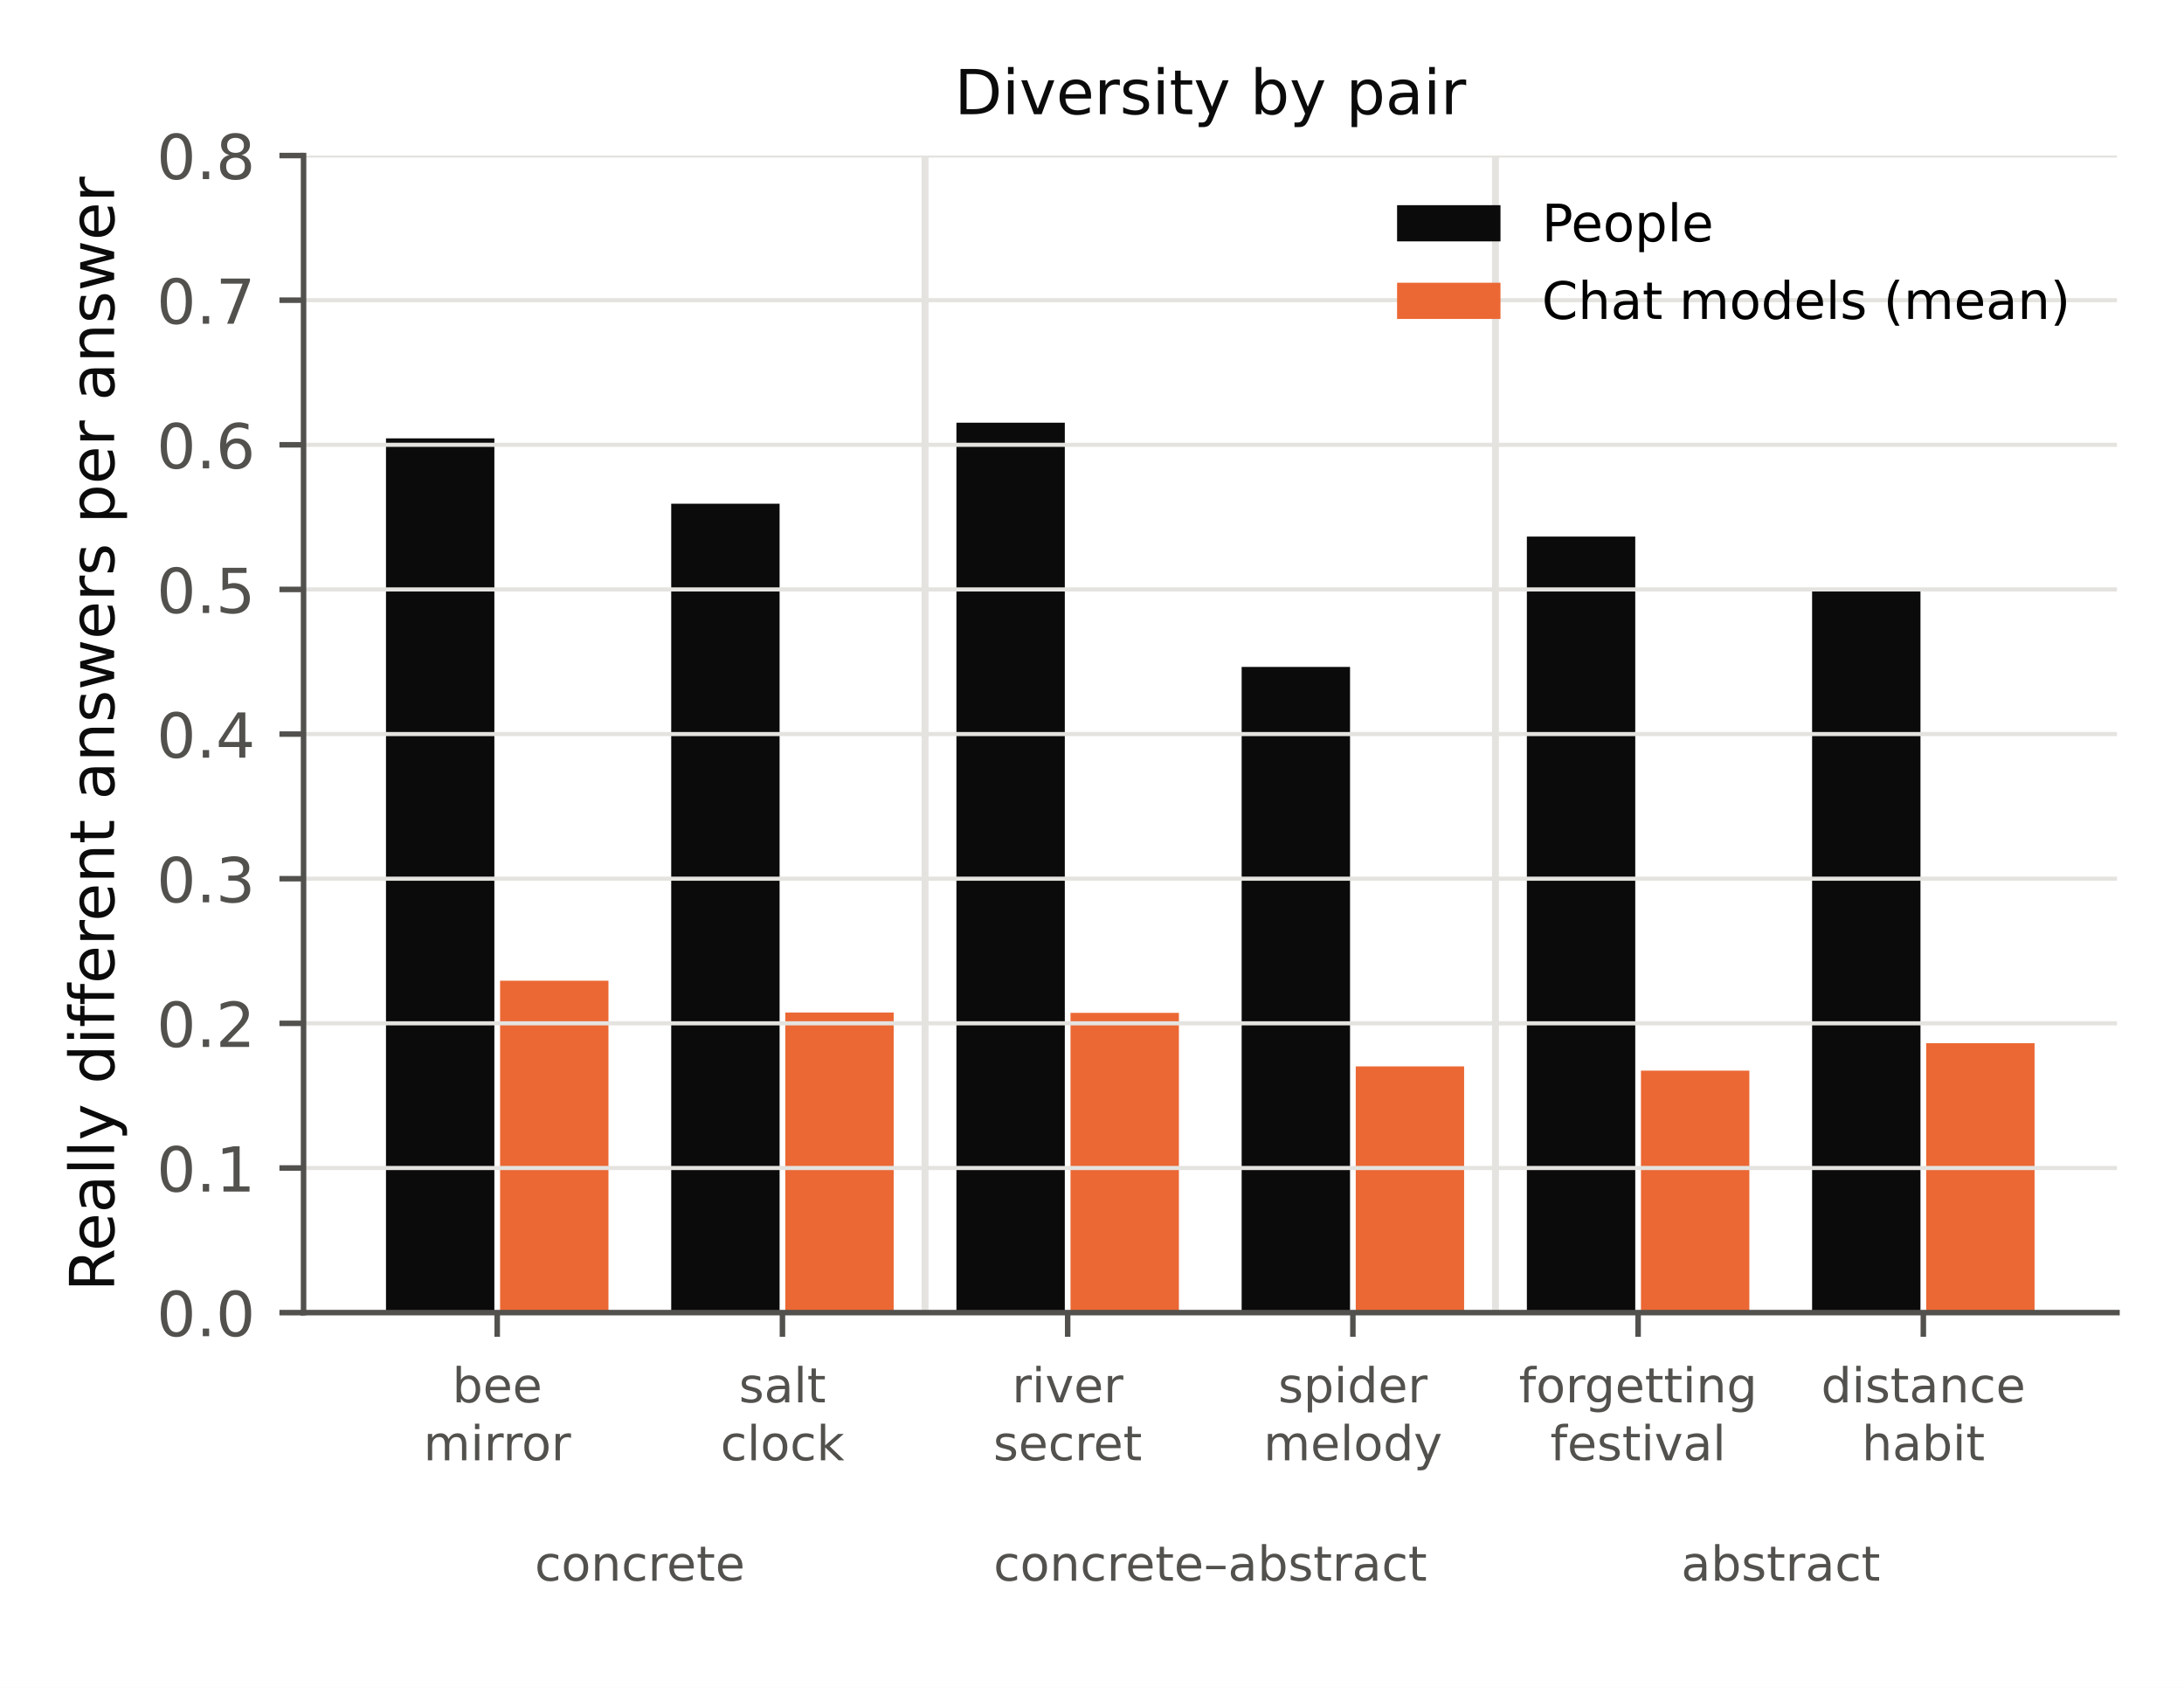
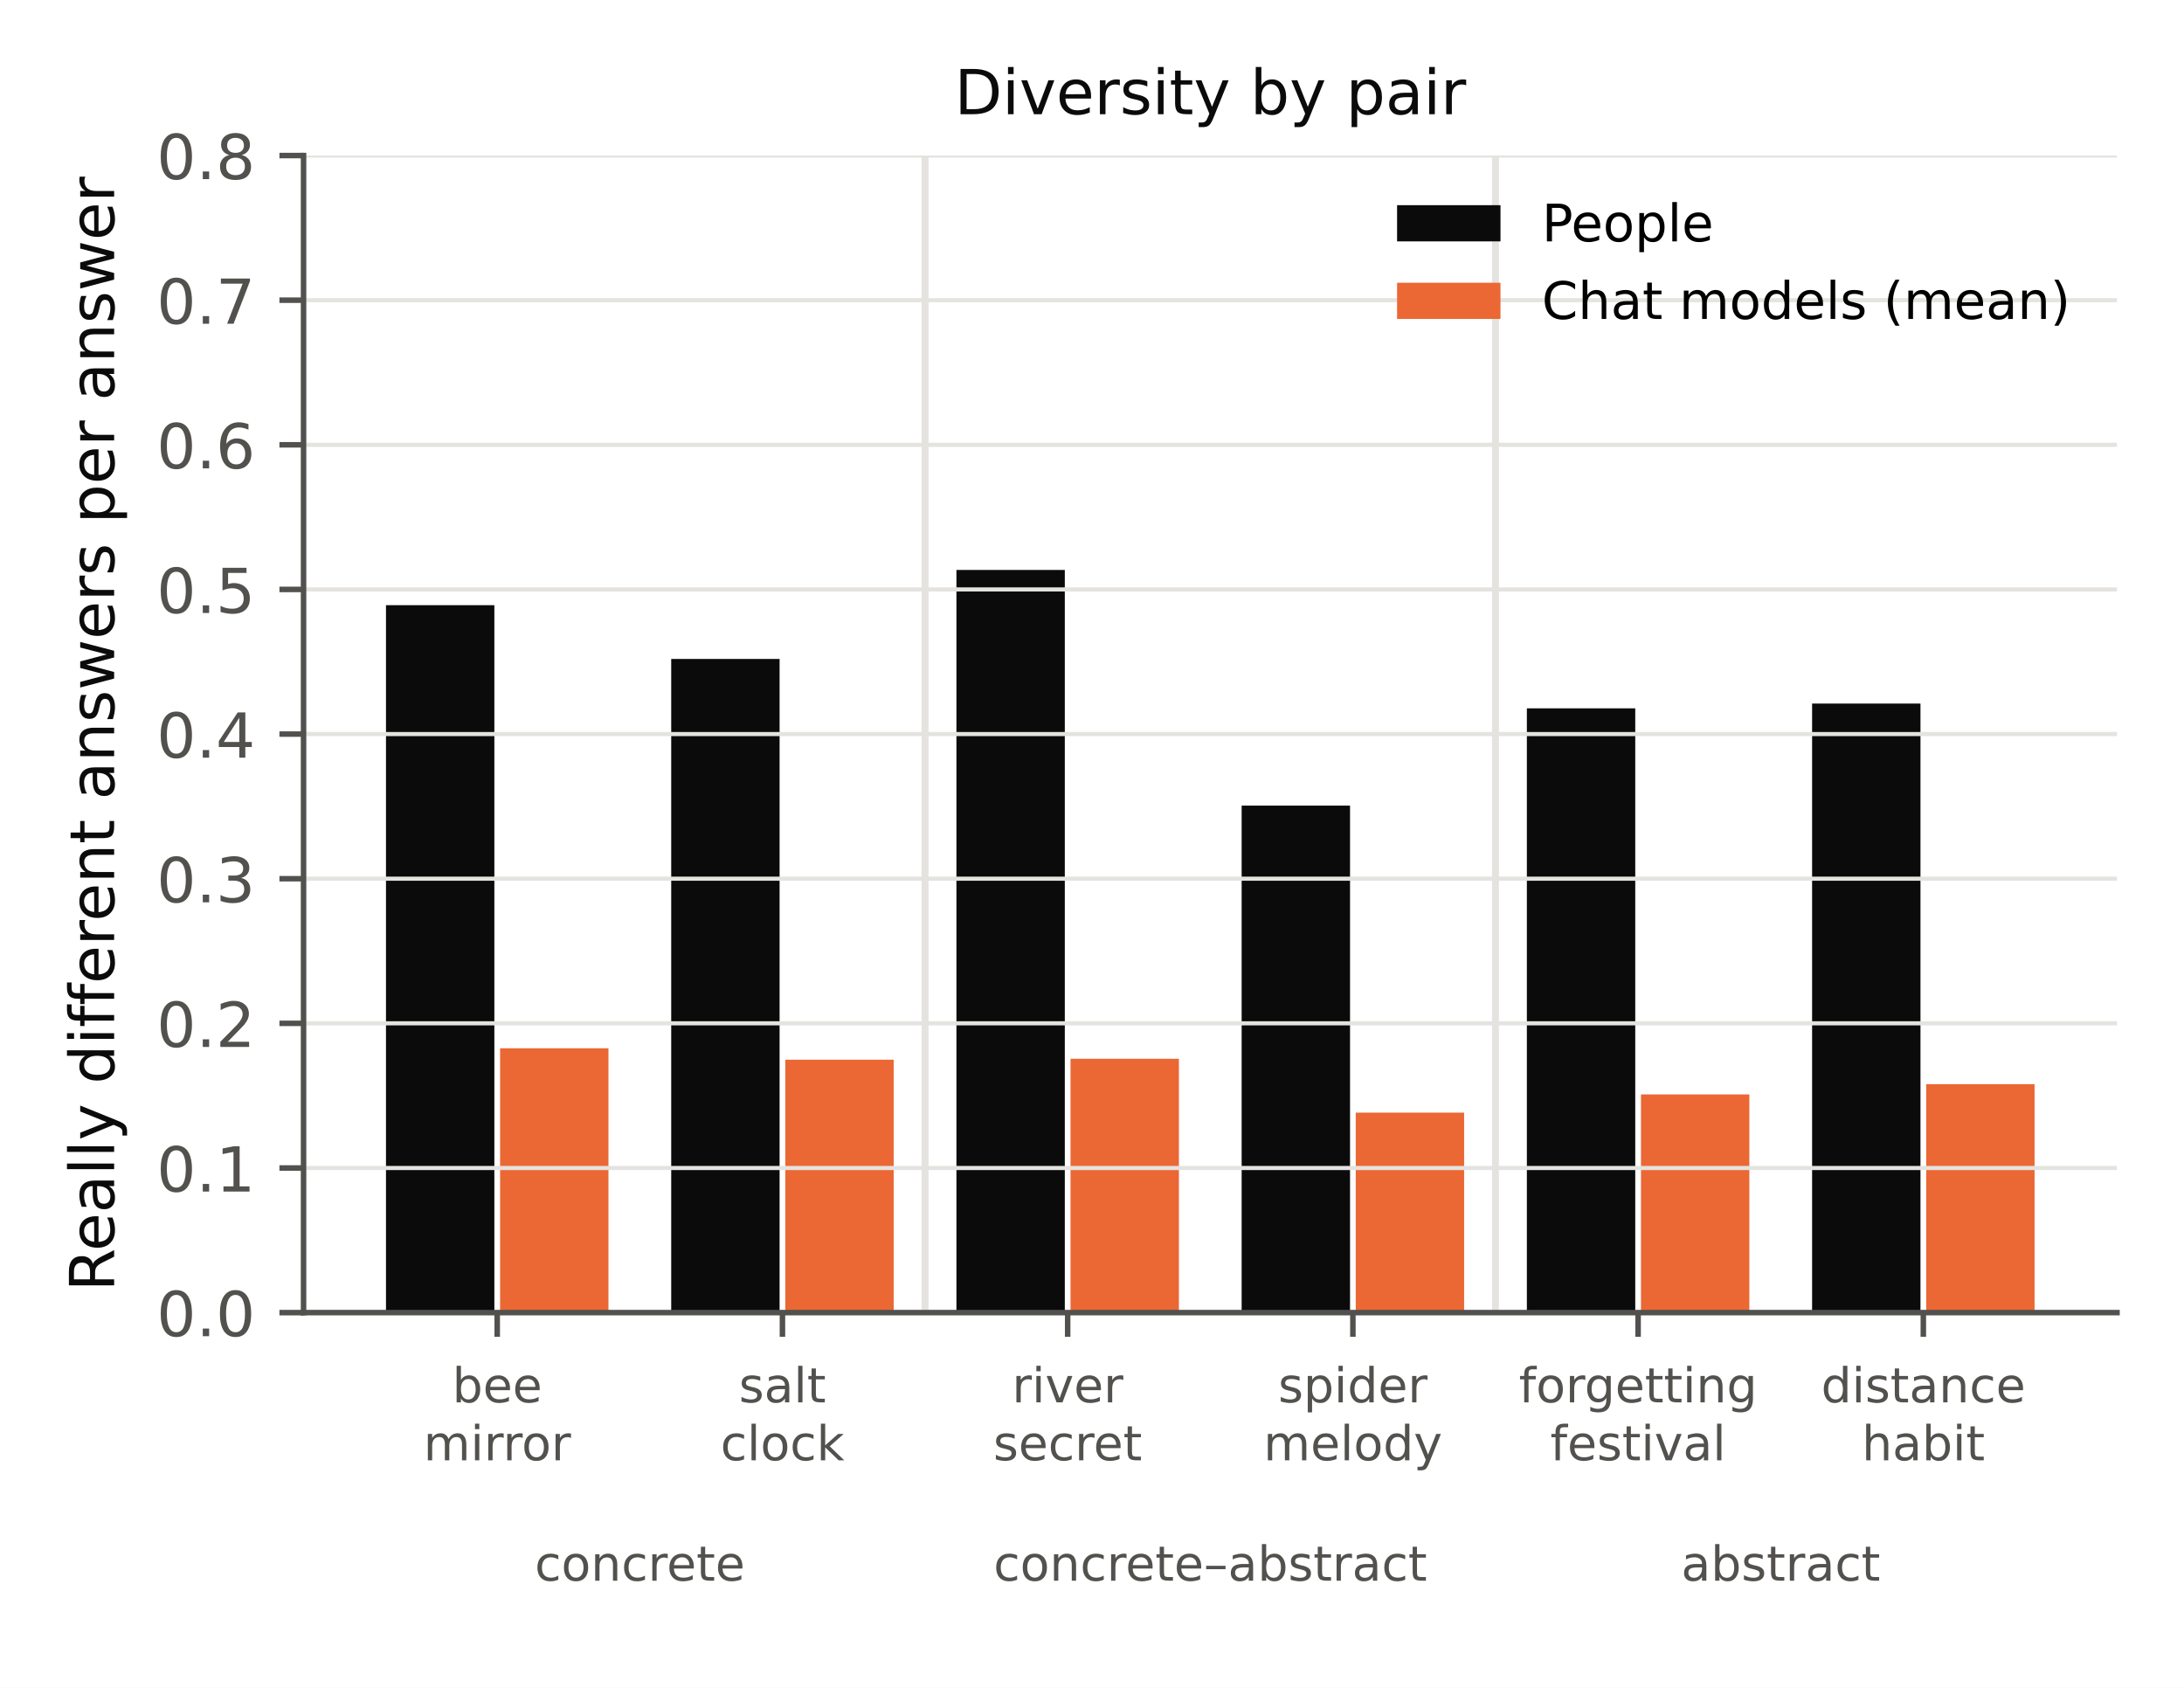
<svg xmlns="http://www.w3.org/2000/svg" xmlns:xlink="http://www.w3.org/1999/xlink" width="316.8pt" height="244.8pt" viewBox="0 0 316.8 244.8" version="1.1">
  <defs>
    <style type="text/css">*{stroke-linejoin: round; stroke-linecap: butt}</style>
  </defs>
  <g id="figure_1">
    <g id="patch_1">
      <path d="M 0 244.8  L 316.8 244.8  L 316.8 0  L 0 0  z " style="fill: #ffffff" />
    </g>
    <g id="axes_1">
      <g id="patch_2">
        <path d="M 44.032 190.378  L 307.08 190.378  L 307.08 22.56  L 44.032 22.56  z " style="fill: #ffffff" />
      </g>
      <g id="patch_3">
-         <path d="M 55.989 190.378  L 71.71 190.378  L 71.71 63.576  L 55.989 63.576  z " clip-path="url(#p00b9868a71)" style="fill: #0b0b0b" />
+         <path d="M 55.989 190.378  L 71.71 190.378  L 71.71 87.772  L 55.989 87.772  z " clip-path="url(#p633c285ee6)" style="fill: #0b0b0b" />
      </g>
      <g id="patch_4">
-         <path d="M 97.362 190.378  L 113.083 190.378  L 113.083 73.055  L 97.362 73.055  z " clip-path="url(#p00b9868a71)" style="fill: #0b0b0b" />
+         <path d="M 97.362 190.378  L 113.083 190.378  L 113.083 95.569  L 97.362 95.569  z " clip-path="url(#p633c285ee6)" style="fill: #0b0b0b" />
      </g>
      <g id="patch_5">
-         <path d="M 138.734 190.378  L 154.456 190.378  L 154.456 61.309  L 138.734 61.309  z " clip-path="url(#p00b9868a71)" style="fill: #0b0b0b" />
+         <path d="M 138.734 190.378  L 154.456 190.378  L 154.456 82.66  L 138.734 82.66  z " clip-path="url(#p633c285ee6)" style="fill: #0b0b0b" />
      </g>
      <g id="patch_6">
-         <path d="M 180.107 190.378  L 195.829 190.378  L 195.829 96.731  L 180.107 96.731  z " clip-path="url(#p00b9868a71)" style="fill: #0b0b0b" />
+         <path d="M 180.107 190.378  L 195.829 190.378  L 195.829 116.844  L 180.107 116.844  z " clip-path="url(#p633c285ee6)" style="fill: #0b0b0b" />
      </g>
      <g id="patch_7">
-         <path d="M 221.48 190.378  L 237.201 190.378  L 237.201 77.825  L 221.48 77.825  z " clip-path="url(#p00b9868a71)" style="fill: #0b0b0b" />
+         <path d="M 221.48 190.378  L 237.201 190.378  L 237.201 102.733  L 221.48 102.733  z " clip-path="url(#p633c285ee6)" style="fill: #0b0b0b" />
      </g>
      <g id="patch_8">
-         <path d="M 262.853 190.378  L 278.574 190.378  L 278.574 85.367  L 262.853 85.367  z " clip-path="url(#p00b9868a71)" style="fill: #0b0b0b" />
+         <path d="M 262.853 190.378  L 278.574 190.378  L 278.574 102.047  L 262.853 102.047  z " clip-path="url(#p633c285ee6)" style="fill: #0b0b0b" />
      </g>
      <g id="patch_9">
-         <path d="M 72.538 190.378  L 88.26 190.378  L 88.26 142.235  L 72.538 142.235  z " clip-path="url(#p00b9868a71)" style="fill: #eb6834" />
+         <path d="M 72.538 190.378  L 88.26 190.378  L 88.26 152.041  L 72.538 152.041  z " clip-path="url(#p633c285ee6)" style="fill: #eb6834" />
      </g>
      <g id="patch_10">
-         <path d="M 113.911 190.378  L 129.632 190.378  L 129.632 146.849  L 113.911 146.849  z " clip-path="url(#p00b9868a71)" style="fill: #eb6834" />
+         <path d="M 113.911 190.378  L 129.632 190.378  L 129.632 153.697  L 113.911 153.697  z " clip-path="url(#p633c285ee6)" style="fill: #eb6834" />
      </g>
      <g id="patch_11">
-         <path d="M 155.283 190.378  L 171.005 190.378  L 171.005 146.903  L 155.283 146.903  z " clip-path="url(#p00b9868a71)" style="fill: #eb6834" />
+         <path d="M 155.283 190.378  L 171.005 190.378  L 171.005 153.56  L 155.283 153.56  z " clip-path="url(#p633c285ee6)" style="fill: #eb6834" />
      </g>
      <g id="patch_12">
-         <path d="M 196.656 190.378  L 212.378 190.378  L 212.378 154.664  L 196.656 154.664  z " clip-path="url(#p00b9868a71)" style="fill: #eb6834" />
+         <path d="M 196.656 190.378  L 212.378 190.378  L 212.378 161.372  L 196.656 161.372  z " clip-path="url(#p633c285ee6)" style="fill: #eb6834" />
      </g>
      <g id="patch_13">
-         <path d="M 238.029 190.378  L 253.751 190.378  L 253.751 155.28  L 238.029 155.28  z " clip-path="url(#p00b9868a71)" style="fill: #eb6834" />
+         <path d="M 238.029 190.378  L 253.751 190.378  L 253.751 158.727  L 238.029 158.727  z " clip-path="url(#p633c285ee6)" style="fill: #eb6834" />
      </g>
      <g id="patch_14">
-         <path d="M 279.402 190.378  L 295.123 190.378  L 295.123 151.304  L 279.402 151.304  z " clip-path="url(#p00b9868a71)" style="fill: #eb6834" />
+         <path d="M 279.402 190.378  L 295.123 190.378  L 295.123 157.243  L 279.402 157.243  z " clip-path="url(#p633c285ee6)" style="fill: #eb6834" />
      </g>
      <g id="matplotlib.axis_1">
        <g id="xtick_1">
          <g id="line2d_1">
            <defs>
-               <path id="mc857bce34e" d="M 0 0  L 0 3.5  " style="stroke: #52514e; stroke-width: 0.8" />
+               <path id="m3ae79d77a6" d="M 0 0  L 0 3.5  " style="stroke: #52514e; stroke-width: 0.8" />
            </defs>
            <g>
-               <use xlink:href="#mc857bce34e" x="72.124" y="190.378" style="fill: #52514e; stroke: #52514e; stroke-width: 0.8" />
+               <use xlink:href="#m3ae79d77a6" x="72.124" y="190.378" style="fill: #52514e; stroke: #52514e; stroke-width: 0.8" />
            </g>
          </g>
          <g id="text_1">
            <text style="font-size: 7px; font-family: 'DejaVu Sans'; fill: #52514e" transform="translate(65.59506 203.3975)">bee</text>
            <text style="font-size: 7px; font-family: 'DejaVu Sans'; fill: #52514e" transform="translate(61.42295 211.7994)">mirror</text>
          </g>
        </g>
        <g id="xtick_2">
          <g id="line2d_2">
            <g>
-               <use xlink:href="#mc857bce34e" x="113.497" y="190.378" style="fill: #52514e; stroke: #52514e; stroke-width: 0.8" />
+               <use xlink:href="#m3ae79d77a6" x="113.497" y="190.378" style="fill: #52514e; stroke: #52514e; stroke-width: 0.8" />
            </g>
          </g>
          <g id="text_2">
            <text style="font-size: 7px; font-family: 'DejaVu Sans'; fill: #52514e" transform="translate(107.1844 203.3975)">salt</text>
            <text style="font-size: 7px; font-family: 'DejaVu Sans'; fill: #52514e" transform="translate(104.5074 211.7994)">clock</text>
          </g>
        </g>
        <g id="xtick_3">
          <g id="line2d_3">
            <g>
-               <use xlink:href="#mc857bce34e" x="154.87" y="190.378" style="fill: #52514e; stroke: #52514e; stroke-width: 0.8" />
+               <use xlink:href="#m3ae79d77a6" x="154.87" y="190.378" style="fill: #52514e; stroke: #52514e; stroke-width: 0.8" />
            </g>
          </g>
          <g id="text_3">
            <text style="font-size: 7px; font-family: 'DejaVu Sans'; fill: #52514e" transform="translate(146.7945 203.3975)">river</text>
            <text style="font-size: 7px; font-family: 'DejaVu Sans'; fill: #52514e" transform="translate(144.0809 211.7989)">secret</text>
          </g>
        </g>
        <g id="xtick_4">
          <g id="line2d_4">
            <g>
-               <use xlink:href="#mc857bce34e" x="196.242" y="190.378" style="fill: #52514e; stroke: #52514e; stroke-width: 0.8" />
+               <use xlink:href="#m3ae79d77a6" x="196.242" y="190.378" style="fill: #52514e; stroke: #52514e; stroke-width: 0.8" />
            </g>
          </g>
          <g id="text_4">
            <text style="font-size: 7px; font-family: 'DejaVu Sans'; fill: #52514e" transform="translate(185.4105 203.3975)">spider</text>
            <text style="font-size: 7px; font-family: 'DejaVu Sans'; fill: #52514e" transform="translate(183.2722 211.7994)">melody</text>
          </g>
        </g>
        <g id="xtick_5">
          <g id="line2d_5">
            <g>
-               <use xlink:href="#mc857bce34e" x="237.615" y="190.378" style="fill: #52514e; stroke: #52514e; stroke-width: 0.8" />
+               <use xlink:href="#m3ae79d77a6" x="237.615" y="190.378" style="fill: #52514e; stroke: #52514e; stroke-width: 0.8" />
            </g>
          </g>
          <g id="text_5">
            <text style="font-size: 7px; font-family: 'DejaVu Sans'; fill: #52514e" transform="translate(220.3317 203.3975)">forgetting</text>
            <text style="font-size: 7px; font-family: 'DejaVu Sans'; fill: #52514e" transform="translate(224.873 211.7994)">festival</text>
          </g>
        </g>
        <g id="xtick_6">
          <g id="line2d_6">
            <g>
-               <use xlink:href="#mc857bce34e" x="278.988" y="190.378" style="fill: #52514e; stroke: #52514e; stroke-width: 0.8" />
+               <use xlink:href="#m3ae79d77a6" x="278.988" y="190.378" style="fill: #52514e; stroke: #52514e; stroke-width: 0.8" />
            </g>
          </g>
          <g id="text_6">
            <text style="font-size: 7px; font-family: 'DejaVu Sans'; fill: #52514e" transform="translate(264.1572 203.3975)">distance</text>
            <text style="font-size: 7px; font-family: 'DejaVu Sans'; fill: #52514e" transform="translate(270.0585 211.7994)">habit</text>
          </g>
        </g>
      </g>
      <g id="matplotlib.axis_2">
        <g id="ytick_1">
          <g id="line2d_7">
-             <path d="M 44.032 190.378  L 307.08 190.378  " clip-path="url(#p00b9868a71)" style="fill: none; stroke: #e4e3df; stroke-width: 0.6; stroke-linecap: square" />
+             <path d="M 44.032 190.378  L 307.08 190.378  " clip-path="url(#p633c285ee6)" style="fill: none; stroke: #e4e3df; stroke-width: 0.6; stroke-linecap: square" />
          </g>
          <g id="line2d_8">
            <defs>
-               <path id="mc1fd6ad128" d="M 0 0  L -3.5 0  " style="stroke: #52514e; stroke-width: 0.8" />
+               <path id="m8f44b55afb" d="M 0 0  L -3.5 0  " style="stroke: #52514e; stroke-width: 0.8" />
            </defs>
            <g>
-               <use xlink:href="#mc1fd6ad128" x="44.032" y="190.378" style="fill: #52514e; stroke: #52514e; stroke-width: 0.8" />
+               <use xlink:href="#m8f44b55afb" x="44.032" y="190.378" style="fill: #52514e; stroke: #52514e; stroke-width: 0.8" />
            </g>
          </g>
          <g id="text_7">
            <text style="font-size: 9px; font-family: 'DejaVu Sans'; text-anchor: end; fill: #52514e" x="37.032" y="193.797" transform="rotate(-0 37.03211 193.7969)">0.0</text>
          </g>
        </g>
        <g id="ytick_2">
          <g id="line2d_9">
-             <path d="M 44.032 169.401  L 307.08 169.401  " clip-path="url(#p00b9868a71)" style="fill: none; stroke: #e4e3df; stroke-width: 0.6; stroke-linecap: square" />
+             <path d="M 44.032 169.401  L 307.08 169.401  " clip-path="url(#p633c285ee6)" style="fill: none; stroke: #e4e3df; stroke-width: 0.6; stroke-linecap: square" />
          </g>
          <g id="line2d_10">
            <g>
-               <use xlink:href="#mc1fd6ad128" x="44.032" y="169.401" style="fill: #52514e; stroke: #52514e; stroke-width: 0.8" />
+               <use xlink:href="#m8f44b55afb" x="44.032" y="169.401" style="fill: #52514e; stroke: #52514e; stroke-width: 0.8" />
            </g>
          </g>
          <g id="text_8">
            <text style="font-size: 9px; font-family: 'DejaVu Sans'; text-anchor: end; fill: #52514e" x="37.032" y="172.82" transform="rotate(-0 37.03211 172.8196)">0.1</text>
          </g>
        </g>
        <g id="ytick_3">
          <g id="line2d_11">
-             <path d="M 44.032 148.423  L 307.08 148.423  " clip-path="url(#p00b9868a71)" style="fill: none; stroke: #e4e3df; stroke-width: 0.6; stroke-linecap: square" />
+             <path d="M 44.032 148.423  L 307.08 148.423  " clip-path="url(#p633c285ee6)" style="fill: none; stroke: #e4e3df; stroke-width: 0.6; stroke-linecap: square" />
          </g>
          <g id="line2d_12">
            <g>
-               <use xlink:href="#mc1fd6ad128" x="44.032" y="148.423" style="fill: #52514e; stroke: #52514e; stroke-width: 0.8" />
+               <use xlink:href="#m8f44b55afb" x="44.032" y="148.423" style="fill: #52514e; stroke: #52514e; stroke-width: 0.8" />
            </g>
          </g>
          <g id="text_9">
            <text style="font-size: 9px; font-family: 'DejaVu Sans'; text-anchor: end; fill: #52514e" x="37.032" y="151.842" transform="rotate(-0 37.03211 151.8424)">0.2</text>
          </g>
        </g>
        <g id="ytick_4">
          <g id="line2d_13">
-             <path d="M 44.032 127.446  L 307.08 127.446  " clip-path="url(#p00b9868a71)" style="fill: none; stroke: #e4e3df; stroke-width: 0.6; stroke-linecap: square" />
+             <path d="M 44.032 127.446  L 307.08 127.446  " clip-path="url(#p633c285ee6)" style="fill: none; stroke: #e4e3df; stroke-width: 0.6; stroke-linecap: square" />
          </g>
          <g id="line2d_14">
            <g>
-               <use xlink:href="#mc1fd6ad128" x="44.032" y="127.446" style="fill: #52514e; stroke: #52514e; stroke-width: 0.8" />
+               <use xlink:href="#m8f44b55afb" x="44.032" y="127.446" style="fill: #52514e; stroke: #52514e; stroke-width: 0.8" />
            </g>
          </g>
          <g id="text_10">
            <text style="font-size: 9px; font-family: 'DejaVu Sans'; text-anchor: end; fill: #52514e" x="37.032" y="130.865" transform="rotate(-0 37.03211 130.8651)">0.3</text>
          </g>
        </g>
        <g id="ytick_5">
          <g id="line2d_15">
-             <path d="M 44.032 106.469  L 307.08 106.469  " clip-path="url(#p00b9868a71)" style="fill: none; stroke: #e4e3df; stroke-width: 0.6; stroke-linecap: square" />
+             <path d="M 44.032 106.469  L 307.08 106.469  " clip-path="url(#p633c285ee6)" style="fill: none; stroke: #e4e3df; stroke-width: 0.6; stroke-linecap: square" />
          </g>
          <g id="line2d_16">
            <g>
-               <use xlink:href="#mc1fd6ad128" x="44.032" y="106.469" style="fill: #52514e; stroke: #52514e; stroke-width: 0.8" />
+               <use xlink:href="#m8f44b55afb" x="44.032" y="106.469" style="fill: #52514e; stroke: #52514e; stroke-width: 0.8" />
            </g>
          </g>
          <g id="text_11">
            <text style="font-size: 9px; font-family: 'DejaVu Sans'; text-anchor: end; fill: #52514e" x="37.032" y="109.888" transform="rotate(-0 37.03211 109.8879)">0.4</text>
          </g>
        </g>
        <g id="ytick_6">
          <g id="line2d_17">
-             <path d="M 44.032 85.492  L 307.08 85.492  " clip-path="url(#p00b9868a71)" style="fill: none; stroke: #e4e3df; stroke-width: 0.6; stroke-linecap: square" />
+             <path d="M 44.032 85.492  L 307.08 85.492  " clip-path="url(#p633c285ee6)" style="fill: none; stroke: #e4e3df; stroke-width: 0.6; stroke-linecap: square" />
          </g>
          <g id="line2d_18">
            <g>
-               <use xlink:href="#mc1fd6ad128" x="44.032" y="85.492" style="fill: #52514e; stroke: #52514e; stroke-width: 0.8" />
+               <use xlink:href="#m8f44b55afb" x="44.032" y="85.492" style="fill: #52514e; stroke: #52514e; stroke-width: 0.8" />
            </g>
          </g>
          <g id="text_12">
            <text style="font-size: 9px; font-family: 'DejaVu Sans'; text-anchor: end; fill: #52514e" x="37.032" y="88.911" transform="rotate(-0 37.03211 88.91066)">0.5</text>
          </g>
        </g>
        <g id="ytick_7">
          <g id="line2d_19">
-             <path d="M 44.032 64.514  L 307.08 64.514  " clip-path="url(#p00b9868a71)" style="fill: none; stroke: #e4e3df; stroke-width: 0.6; stroke-linecap: square" />
+             <path d="M 44.032 64.514  L 307.08 64.514  " clip-path="url(#p633c285ee6)" style="fill: none; stroke: #e4e3df; stroke-width: 0.6; stroke-linecap: square" />
          </g>
          <g id="line2d_20">
            <g>
-               <use xlink:href="#mc1fd6ad128" x="44.032" y="64.514" style="fill: #52514e; stroke: #52514e; stroke-width: 0.8" />
+               <use xlink:href="#m8f44b55afb" x="44.032" y="64.514" style="fill: #52514e; stroke: #52514e; stroke-width: 0.8" />
            </g>
          </g>
          <g id="text_13">
            <text style="font-size: 9px; font-family: 'DejaVu Sans'; text-anchor: end; fill: #52514e" x="37.032" y="67.933" transform="rotate(-0 37.03211 67.93342)">0.6</text>
          </g>
        </g>
        <g id="ytick_8">
          <g id="line2d_21">
-             <path d="M 44.032 43.537  L 307.08 43.537  " clip-path="url(#p00b9868a71)" style="fill: none; stroke: #e4e3df; stroke-width: 0.6; stroke-linecap: square" />
+             <path d="M 44.032 43.537  L 307.08 43.537  " clip-path="url(#p633c285ee6)" style="fill: none; stroke: #e4e3df; stroke-width: 0.6; stroke-linecap: square" />
          </g>
          <g id="line2d_22">
            <g>
-               <use xlink:href="#mc1fd6ad128" x="44.032" y="43.537" style="fill: #52514e; stroke: #52514e; stroke-width: 0.8" />
+               <use xlink:href="#m8f44b55afb" x="44.032" y="43.537" style="fill: #52514e; stroke: #52514e; stroke-width: 0.8" />
            </g>
          </g>
          <g id="text_14">
            <text style="font-size: 9px; font-family: 'DejaVu Sans'; text-anchor: end; fill: #52514e" x="37.032" y="46.956" transform="rotate(-0 37.03211 46.95618)">0.7</text>
          </g>
        </g>
        <g id="ytick_9">
          <g id="line2d_23">
-             <path d="M 44.032 22.56  L 307.08 22.56  " clip-path="url(#p00b9868a71)" style="fill: none; stroke: #e4e3df; stroke-width: 0.6; stroke-linecap: square" />
+             <path d="M 44.032 22.56  L 307.08 22.56  " clip-path="url(#p633c285ee6)" style="fill: none; stroke: #e4e3df; stroke-width: 0.6; stroke-linecap: square" />
          </g>
          <g id="line2d_24">
            <g>
-               <use xlink:href="#mc1fd6ad128" x="44.032" y="22.56" style="fill: #52514e; stroke: #52514e; stroke-width: 0.8" />
+               <use xlink:href="#m8f44b55afb" x="44.032" y="22.56" style="fill: #52514e; stroke: #52514e; stroke-width: 0.8" />
            </g>
          </g>
          <g id="text_15">
            <text style="font-size: 9px; font-family: 'DejaVu Sans'; text-anchor: end; fill: #52514e" x="37.032" y="25.979" transform="rotate(-0 37.03211 25.97894)">0.8</text>
          </g>
        </g>
        <g id="text_16">
          <text style="font-size: 9px; font-family: 'DejaVu Sans'; text-anchor: middle; fill: #0b0b0b" x="16.557" y="106.469" transform="rotate(-90 16.55719 106.469)">Really different answers per answer</text>
        </g>
      </g>
      <g id="line2d_25">
-         <path d="M 134.183 190.378  L 134.183 22.56  " clip-path="url(#p00b9868a71)" style="fill: none; stroke: #e4e3df; stroke-linecap: square" />
+         <path d="M 134.183 190.378  L 134.183 22.56  " clip-path="url(#p633c285ee6)" style="fill: none; stroke: #e4e3df; stroke-linecap: square" />
      </g>
      <g id="line2d_26">
-         <path d="M 216.929 190.378  L 216.929 22.56  " clip-path="url(#p00b9868a71)" style="fill: none; stroke: #e4e3df; stroke-linecap: square" />
+         <path d="M 216.929 190.378  L 216.929 22.56  " clip-path="url(#p633c285ee6)" style="fill: none; stroke: #e4e3df; stroke-linecap: square" />
      </g>
      <g id="patch_15">
        <path d="M 44.032 190.378  L 44.032 22.56  " style="fill: none; stroke: #52514e; stroke-width: 0.8; stroke-linejoin: miter; stroke-linecap: square" />
      </g>
      <g id="patch_16">
        <path d="M 44.032 190.378  L 307.08 190.378  " style="fill: none; stroke: #52514e; stroke-width: 0.8; stroke-linejoin: miter; stroke-linecap: square" />
      </g>
      <g id="text_17">
        <text style="font-size: 7px; font-family: 'DejaVu Sans'; text-anchor: middle; fill: #52514e" x="92.811" y="229.26" transform="rotate(-0 92.81057 229.2599)">concrete</text>
      </g>
      <g id="text_18">
        <text style="font-size: 7px; font-family: 'DejaVu Sans'; text-anchor: middle; fill: #52514e" x="175.556" y="229.26" transform="rotate(-0 175.5561 229.2604)">concrete–abstract</text>
      </g>
      <g id="text_19">
        <text style="font-size: 7px; font-family: 'DejaVu Sans'; text-anchor: middle; fill: #52514e" x="258.302" y="229.26" transform="rotate(-0 258.3015 229.2604)">abstract</text>
      </g>
      <g id="text_20">
        <text style="font-size: 9px; font-family: 'DejaVu Sans'; text-anchor: middle; fill: #0b0b0b" x="175.556" y="16.56" transform="rotate(-0 175.5561 16.56)">Diversity by pair</text>
      </g>
      <g id="legend_1">
        <g id="patch_17">
          <path d="M 202.653 35.009  L 217.653 35.009  L 217.653 29.759  L 202.653 29.759  z " style="fill: #0b0b0b" />
        </g>
        <g id="text_21">
          <text style="font-size: 7.5px; font-family: 'DejaVu Sans'; text-anchor: start" x="223.653" y="35.009" transform="rotate(-0 223.653 35.00883)">People</text>
        </g>
        <g id="patch_18">
          <path d="M 202.653 46.259  L 217.653 46.259  L 217.653 41.009  L 202.653 41.009  z " style="fill: #eb6834" />
        </g>
        <g id="text_22">
          <text style="font-size: 7.5px; font-family: 'DejaVu Sans'; text-anchor: start" x="223.653" y="46.259" transform="rotate(-0 223.653 46.25941)">Chat models (mean)</text>
        </g>
      </g>
    </g>
  </g>
  <defs>
-     <clipPath id="p00b9868a71">
+     <clipPath id="p633c285ee6">
      <rect x="44.032" y="22.56" width="263.048" height="167.818" />
    </clipPath>
  </defs>
</svg>
